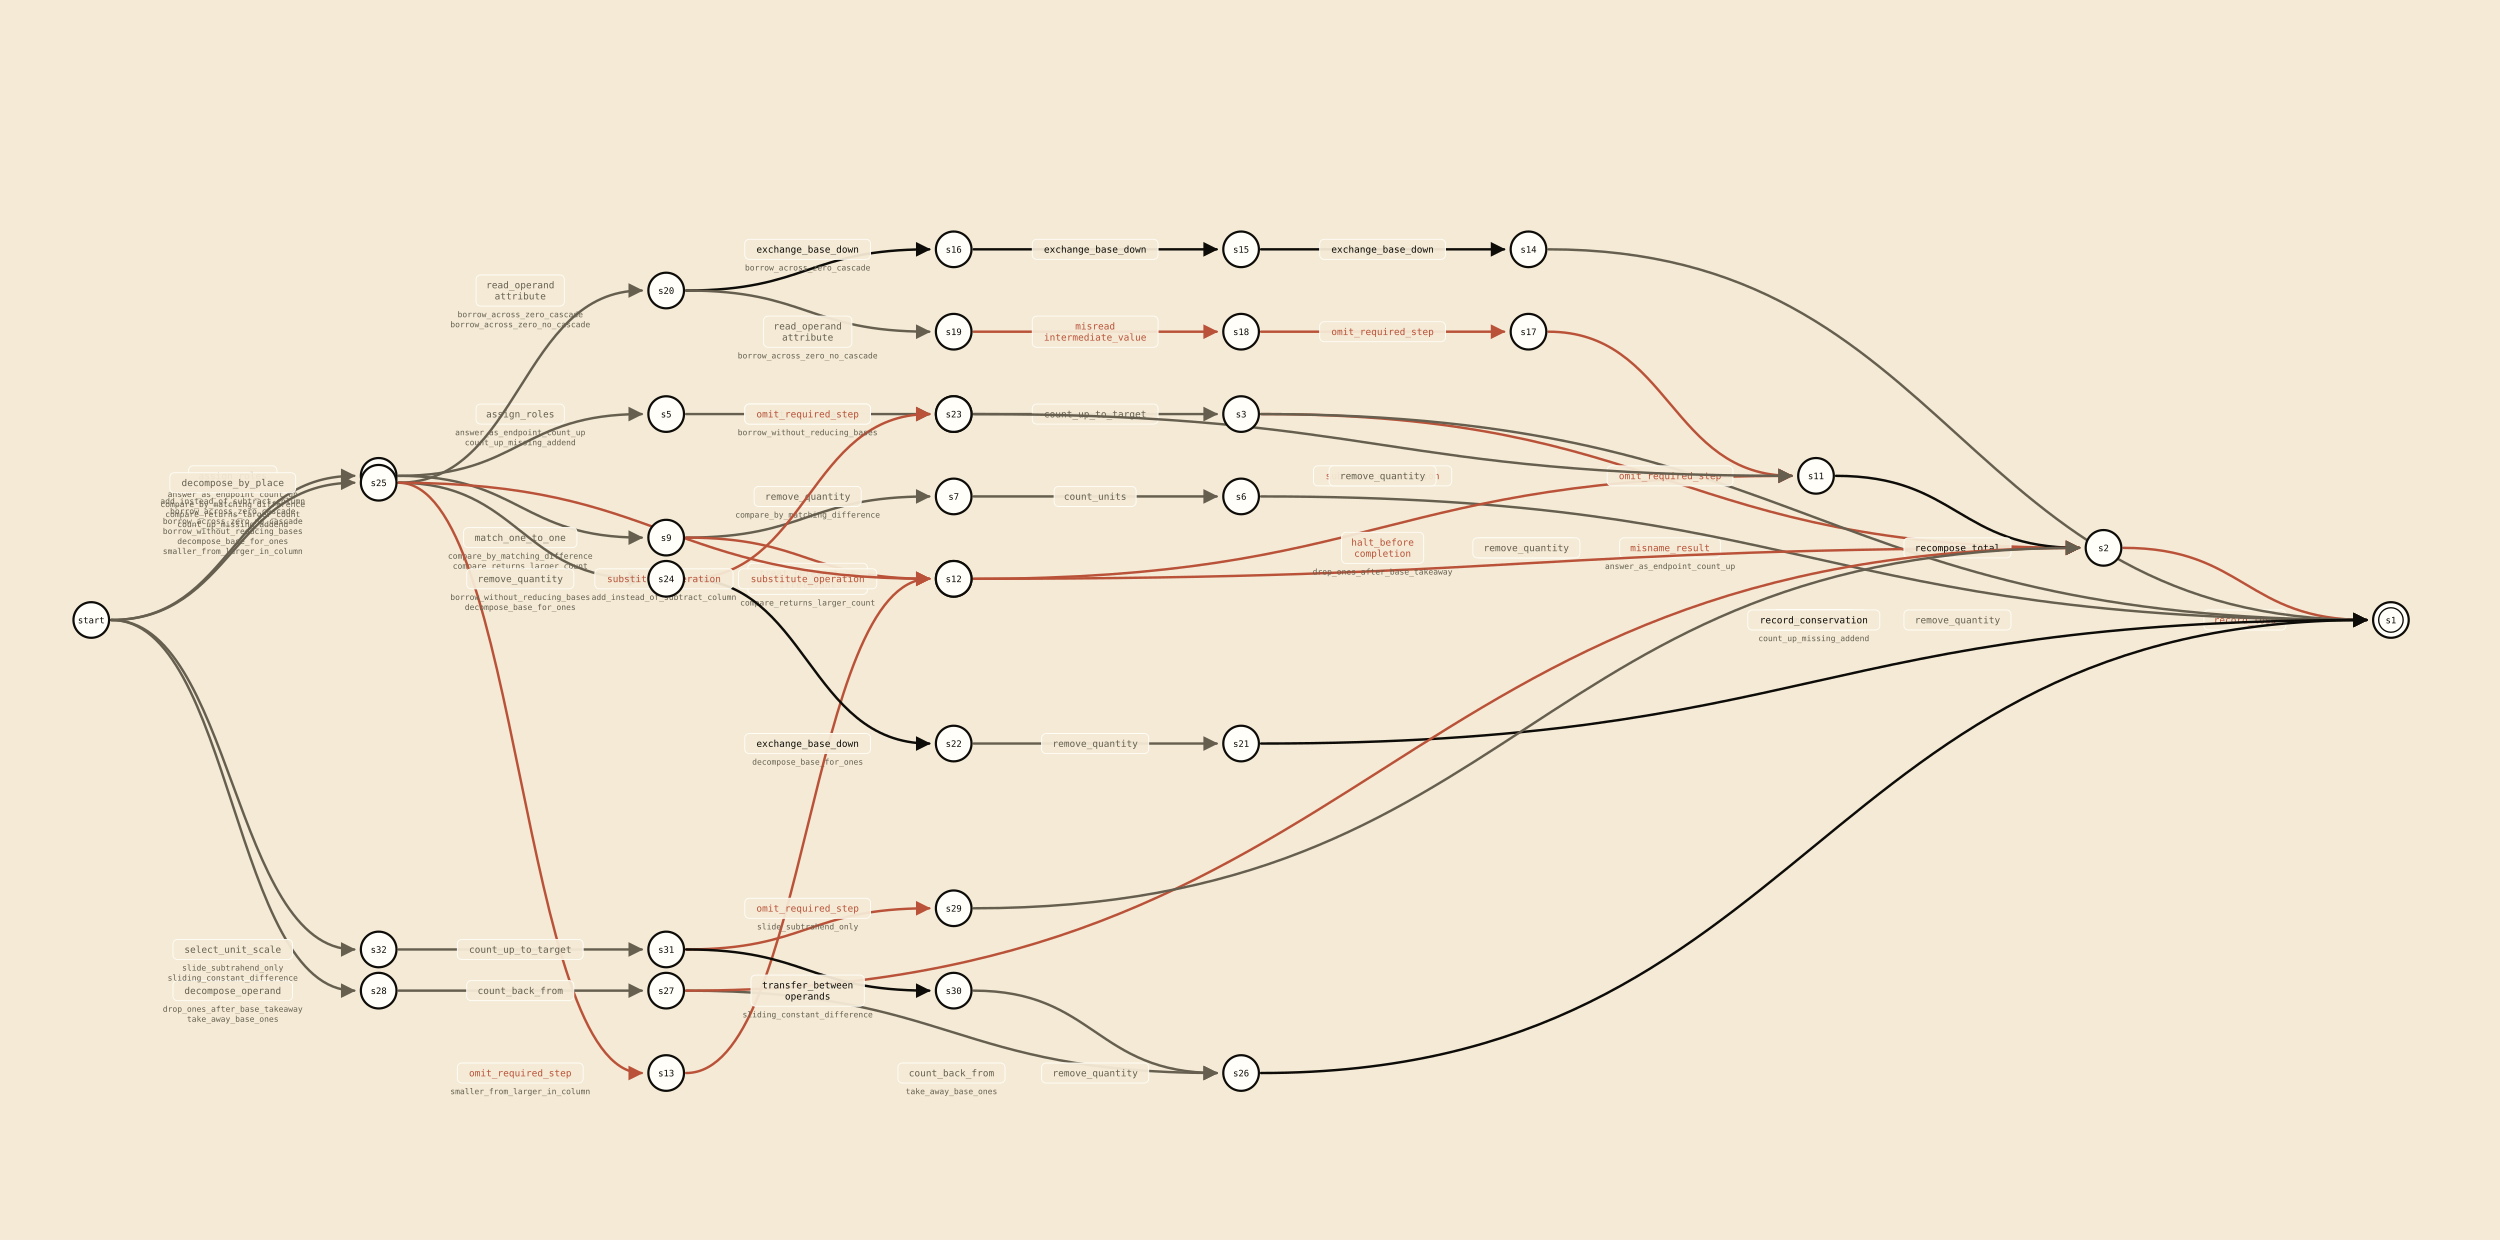
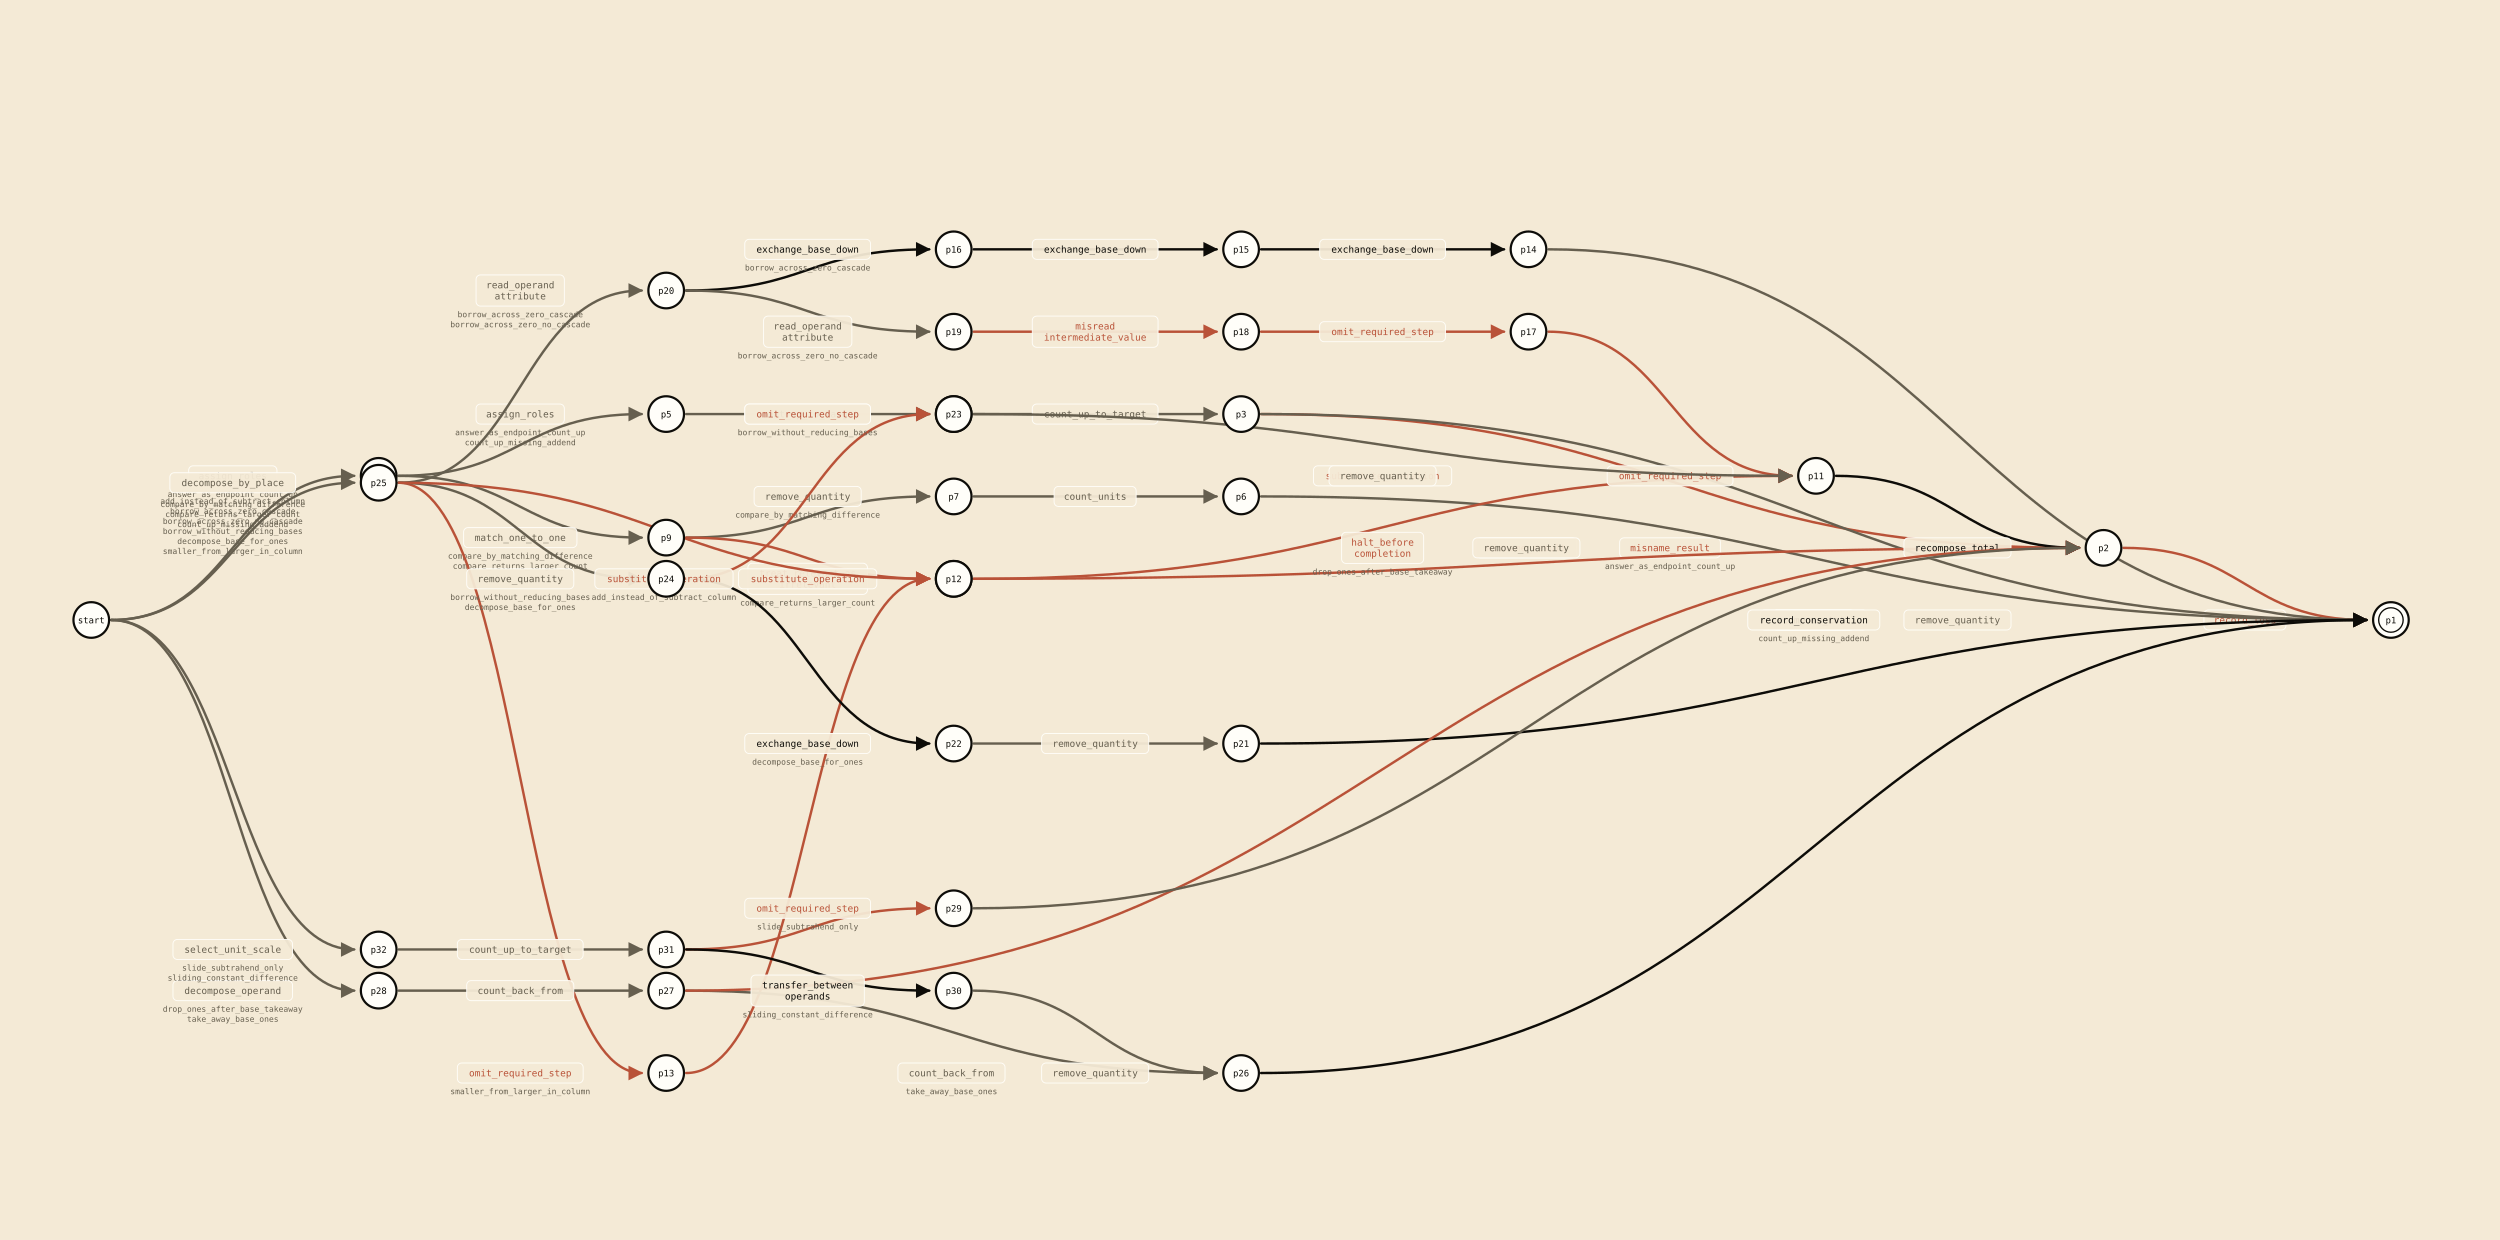
<svg xmlns="http://www.w3.org/2000/svg" width="2246" height="1114" viewBox="0 0 2246 1114" role="img" aria-labelledby="title desc">
  <rect width="100%" height="100%" fill="#f4ead6" />
  <defs>
    <marker id="composite-conserving" viewBox="0 0 10 10" refX="9" refY="5" markerWidth="6" markerHeight="6" orient="auto">
      <path d="M0 0 L10 5 L0 10 z" fill="#0d0c08" />
    </marker>
    <marker id="composite-deforming" viewBox="0 0 10 10" refX="9" refY="5" markerWidth="6" markerHeight="6" orient="auto">
      <path d="M0 0 L10 5 L0 10 z" fill="#b95238" />
    </marker>
    <marker id="composite-neutral" viewBox="0 0 10 10" refX="9" refY="5" markerWidth="6" markerHeight="6" orient="auto">
      <path d="M0 0 L10 5 L0 10 z" fill="#665f4f" />
    </marker>
  </defs>
  <path d="M 100.0 557.0 C 209.1 557.0, 209.1 427.5, 318.2 427.5" fill="none" stroke="#665f4f" stroke-width="2.2" stroke-linecap="round" marker-end="url(#composite-neutral)" />
  <rect x="169.5" y="418.5" width="79.3" height="18.0" rx="4" fill="#f4ead6" fill-opacity="0.94" stroke="#fffef9" stroke-width="0.8" />
  <text x="209.1" y="430.5" text-anchor="middle" font-family="ui-monospace, Menlo, Consolas, monospace" font-size="8.5" font-weight="normal" fill="#665f4f">assign_roles</text>
  <text x="209.1" y="446.5" text-anchor="middle" font-family="ui-monospace, Menlo, Consolas, monospace" font-size="7.2" font-weight="normal" fill="#665f4f">answer_as_endpoint_count_up</text>
  <text x="209.1" y="455.5" text-anchor="middle" font-family="ui-monospace, Menlo, Consolas, monospace" font-size="7.2" font-weight="normal" fill="#665f4f">compare_by_matching_difference</text>
  <text x="209.1" y="464.5" text-anchor="middle" font-family="ui-monospace, Menlo, Consolas, monospace" font-size="7.2" font-weight="normal" fill="#665f4f">compare_returns_larger_count</text>
  <text x="209.1" y="473.5" text-anchor="middle" font-family="ui-monospace, Menlo, Consolas, monospace" font-size="7.2" font-weight="normal" fill="#665f4f">count_up_missing_addend</text>
  <path d="M 100.0 557.0 C 209.1 557.0, 209.1 433.7, 318.2 433.7" fill="none" stroke="#665f4f" stroke-width="2.2" stroke-linecap="round" marker-end="url(#composite-neutral)" />
  <rect x="152.6" y="424.7" width="113.0" height="18.0" rx="4" fill="#f4ead6" fill-opacity="0.94" stroke="#fffef9" stroke-width="0.8" />
  <text x="209.1" y="436.7" text-anchor="middle" font-family="ui-monospace, Menlo, Consolas, monospace" font-size="8.5" font-weight="normal" fill="#665f4f">decompose_by_place</text>
  <text x="209.1" y="452.7" text-anchor="middle" font-family="ui-monospace, Menlo, Consolas, monospace" font-size="7.2" font-weight="normal" fill="#665f4f">add_instead_of_subtract_column</text>
  <text x="209.1" y="461.7" text-anchor="middle" font-family="ui-monospace, Menlo, Consolas, monospace" font-size="7.2" font-weight="normal" fill="#665f4f">borrow_across_zero_cascade</text>
  <text x="209.1" y="470.7" text-anchor="middle" font-family="ui-monospace, Menlo, Consolas, monospace" font-size="7.2" font-weight="normal" fill="#665f4f">borrow_across_zero_no_cascade</text>
  <text x="209.1" y="479.7" text-anchor="middle" font-family="ui-monospace, Menlo, Consolas, monospace" font-size="7.2" font-weight="normal" fill="#665f4f">borrow_without_reducing_bases</text>
  <text x="209.1" y="488.7" text-anchor="middle" font-family="ui-monospace, Menlo, Consolas, monospace" font-size="7.2" font-weight="normal" fill="#665f4f">decompose_base_for_ones</text>
  <text x="209.1" y="497.7" text-anchor="middle" font-family="ui-monospace, Menlo, Consolas, monospace" font-size="7.2" font-weight="normal" fill="#665f4f">smaller_from_larger_in_column</text>
  <path d="M 100.0 557.0 C 209.1 557.0, 209.1 890.0, 318.2 890.0" fill="none" stroke="#665f4f" stroke-width="2.2" stroke-linecap="round" marker-end="url(#composite-neutral)" />
  <rect x="155.4" y="881.0" width="107.4" height="18.0" rx="4" fill="#f4ead6" fill-opacity="0.94" stroke="#fffef9" stroke-width="0.8" />
  <text x="209.1" y="893.0" text-anchor="middle" font-family="ui-monospace, Menlo, Consolas, monospace" font-size="8.5" font-weight="normal" fill="#665f4f">decompose_operand</text>
  <text x="209.1" y="909.0" text-anchor="middle" font-family="ui-monospace, Menlo, Consolas, monospace" font-size="7.2" font-weight="normal" fill="#665f4f">drop_ones_after_base_takeaway</text>
  <text x="209.1" y="918.0" text-anchor="middle" font-family="ui-monospace, Menlo, Consolas, monospace" font-size="7.2" font-weight="normal" fill="#665f4f">take_away_base_ones</text>
  <path d="M 100.0 557.0 C 209.1 557.0, 209.1 853.0, 318.2 853.0" fill="none" stroke="#665f4f" stroke-width="2.2" stroke-linecap="round" marker-end="url(#composite-neutral)" />
  <rect x="155.4" y="844.0" width="107.4" height="18.0" rx="4" fill="#f4ead6" fill-opacity="0.94" stroke="#fffef9" stroke-width="0.8" />
  <text x="209.1" y="856.0" text-anchor="middle" font-family="ui-monospace, Menlo, Consolas, monospace" font-size="8.5" font-weight="normal" fill="#665f4f">select_unit_scale</text>
  <text x="209.1" y="872.0" text-anchor="middle" font-family="ui-monospace, Menlo, Consolas, monospace" font-size="7.2" font-weight="normal" fill="#665f4f">slide_subtrahend_only</text>
  <text x="209.1" y="881.0" text-anchor="middle" font-family="ui-monospace, Menlo, Consolas, monospace" font-size="7.2" font-weight="normal" fill="#665f4f">sliding_constant_difference</text>
  <path d="M 1907.8 492.2 C 2016.9 492.2, 2016.9 557.0, 2126.0 557.0" fill="none" stroke="#b95238" stroke-width="2.2" stroke-linecap="round" marker-end="url(#composite-deforming)" />
  <rect x="1980.0" y="548.0" width="73.7" height="18.0" rx="4" fill="#f4ead6" fill-opacity="0.94" stroke="#fffef9" stroke-width="0.8" />
  <text x="2016.9" y="560.0" text-anchor="middle" font-family="ui-monospace, Menlo, Consolas, monospace" font-size="8.5" font-weight="normal" fill="#b95238">record_loss</text>
  <path d="M 1133.0 372.0 C 1500.4 372.0, 1500.4 492.2, 1867.8 492.2" fill="none" stroke="#b95238" stroke-width="2.2" stroke-linecap="round" marker-end="url(#composite-deforming)" />
  <rect x="1455.1" y="483.2" width="90.5" height="18.0" rx="4" fill="#f4ead6" fill-opacity="0.94" stroke="#fffef9" stroke-width="0.8" />
  <text x="1500.4" y="495.2" text-anchor="middle" font-family="ui-monospace, Menlo, Consolas, monospace" font-size="8.5" font-weight="normal" fill="#b95238">misname_result</text>
  <text x="1500.4" y="511.2" text-anchor="middle" font-family="ui-monospace, Menlo, Consolas, monospace" font-size="7.2" font-weight="normal" fill="#665f4f">answer_as_endpoint_count_up</text>
  <path d="M 1133.0 372.0 C 1629.5 372.0, 1629.5 557.0, 2126.0 557.0" fill="none" stroke="#665f4f" stroke-width="2.2" stroke-linecap="round" marker-end="url(#composite-neutral)" />
  <rect x="1592.6" y="548.0" width="73.7" height="18.0" rx="4" fill="#f4ead6" fill-opacity="0.94" stroke="#fffef9" stroke-width="0.8" />
  <text x="1629.5" y="560.0" text-anchor="middle" font-family="ui-monospace, Menlo, Consolas, monospace" font-size="8.5" font-weight="normal" fill="#665f4f">name_result</text>
  <text x="1629.5" y="576.0" text-anchor="middle" font-family="ui-monospace, Menlo, Consolas, monospace" font-size="7.2" font-weight="normal" fill="#665f4f">count_up_missing_addend</text>
  <path d="M 874.8 372.0 C 983.9 372.0, 983.9 372.0, 1093.0 372.0" fill="none" stroke="#665f4f" stroke-width="2.2" stroke-linecap="round" marker-end="url(#composite-neutral)" />
  <rect x="927.4" y="363.0" width="113.0" height="18.0" rx="4" fill="#f4ead6" fill-opacity="0.94" stroke="#fffef9" stroke-width="0.8" />
  <text x="983.9" y="375.0" text-anchor="middle" font-family="ui-monospace, Menlo, Consolas, monospace" font-size="8.5" font-weight="normal" fill="#665f4f">count_up_to_target</text>
  <path d="M 616.5 372.0 C 725.6 372.0, 725.6 372.0, 834.8 372.0" fill="none" stroke="#665f4f" stroke-width="2.2" stroke-linecap="round" marker-end="url(#composite-neutral)" />
  <rect x="669.1" y="363.0" width="113.0" height="18.0" rx="4" fill="#f4ead6" fill-opacity="0.94" stroke="#fffef9" stroke-width="0.8" />
  <text x="725.6" y="375.0" text-anchor="middle" font-family="ui-monospace, Menlo, Consolas, monospace" font-size="8.5" font-weight="normal" fill="#665f4f">count_up_to_target</text>
  <path d="M 1133.0 446.0 C 1629.5 446.0, 1629.5 557.0, 2126.0 557.0" fill="none" stroke="#665f4f" stroke-width="2.2" stroke-linecap="round" marker-end="url(#composite-neutral)" />
  <rect x="1592.6" y="548.0" width="73.7" height="18.0" rx="4" fill="#f4ead6" fill-opacity="0.94" stroke="#fffef9" stroke-width="0.8" />
  <text x="1629.5" y="560.0" text-anchor="middle" font-family="ui-monospace, Menlo, Consolas, monospace" font-size="8.5" font-weight="normal" fill="#665f4f">name_result</text>
  <path d="M 874.8 446.0 C 983.9 446.0, 983.9 446.0, 1093.0 446.0" fill="none" stroke="#665f4f" stroke-width="2.2" stroke-linecap="round" marker-end="url(#composite-neutral)" />
  <rect x="947.0" y="437.0" width="73.7" height="18.0" rx="4" fill="#f4ead6" fill-opacity="0.94" stroke="#fffef9" stroke-width="0.8" />
  <text x="983.9" y="449.0" text-anchor="middle" font-family="ui-monospace, Menlo, Consolas, monospace" font-size="8.5" font-weight="normal" fill="#665f4f">count_units</text>
  <path d="M 874.8 520.0 C 1371.2 520.0, 1371.2 492.2, 1867.8 492.2" fill="none" stroke="#b95238" stroke-width="2.2" stroke-linecap="round" marker-end="url(#composite-deforming)" />
  <rect x="1326.0" y="483.2" width="90.5" height="18.0" rx="4" fill="#f4ead6" fill-opacity="0.94" stroke="#fffef9" stroke-width="0.8" />
  <text x="1371.2" y="495.2" text-anchor="middle" font-family="ui-monospace, Menlo, Consolas, monospace" font-size="8.5" font-weight="normal" fill="#b95238">misname_result</text>
  <path d="M 616.5 483.0 C 725.6 483.0, 725.6 446.0, 834.8 446.0" fill="none" stroke="#665f4f" stroke-width="2.2" stroke-linecap="round" marker-end="url(#composite-neutral)" />
  <rect x="677.5" y="437.0" width="96.2" height="18.0" rx="4" fill="#f4ead6" fill-opacity="0.94" stroke="#fffef9" stroke-width="0.8" />
  <text x="725.6" y="449.0" text-anchor="middle" font-family="ui-monospace, Menlo, Consolas, monospace" font-size="8.5" font-weight="normal" fill="#665f4f">remove_quantity</text>
  <text x="725.6" y="465.0" text-anchor="middle" font-family="ui-monospace, Menlo, Consolas, monospace" font-size="7.2" font-weight="normal" fill="#665f4f">compare_by_matching_difference</text>
  <path d="M 616.5 483.0 C 725.6 483.0, 725.6 520.0, 834.8 520.0" fill="none" stroke="#b95238" stroke-width="2.2" stroke-linecap="round" marker-end="url(#composite-deforming)" />
  <rect x="671.9" y="506.0" width="107.4" height="28.0" rx="4" fill="#f4ead6" fill-opacity="0.94" stroke="#fffef9" stroke-width="0.8" />
  <text x="725.6" y="518.0" text-anchor="middle" font-family="ui-monospace, Menlo, Consolas, monospace" font-size="8.5" font-weight="normal" fill="#b95238">treat_relevant_as</text>
  <text x="725.6" y="528.0" text-anchor="middle" font-family="ui-monospace, Menlo, Consolas, monospace" font-size="8.5" font-weight="normal" fill="#b95238">irrelevant</text>
  <text x="725.6" y="544.0" text-anchor="middle" font-family="ui-monospace, Menlo, Consolas, monospace" font-size="7.2" font-weight="normal" fill="#665f4f">compare_returns_larger_count</text>
  <path d="M 358.2 427.5 C 467.4 427.5, 467.4 372.0, 576.5 372.0" fill="none" stroke="#665f4f" stroke-width="2.2" stroke-linecap="round" marker-end="url(#composite-neutral)" />
  <rect x="427.7" y="363.0" width="79.3" height="18.0" rx="4" fill="#f4ead6" fill-opacity="0.94" stroke="#fffef9" stroke-width="0.8" />
  <text x="467.4" y="375.0" text-anchor="middle" font-family="ui-monospace, Menlo, Consolas, monospace" font-size="8.5" font-weight="normal" fill="#665f4f">assign_roles</text>
  <text x="467.4" y="391.0" text-anchor="middle" font-family="ui-monospace, Menlo, Consolas, monospace" font-size="7.2" font-weight="normal" fill="#665f4f">answer_as_endpoint_count_up</text>
  <text x="467.4" y="400.0" text-anchor="middle" font-family="ui-monospace, Menlo, Consolas, monospace" font-size="7.2" font-weight="normal" fill="#665f4f">count_up_missing_addend</text>
  <path d="M 358.2 427.5 C 467.4 427.5, 467.4 483.0, 576.5 483.0" fill="none" stroke="#665f4f" stroke-width="2.2" stroke-linecap="round" marker-end="url(#composite-neutral)" />
  <rect x="416.5" y="474.0" width="101.8" height="18.0" rx="4" fill="#f4ead6" fill-opacity="0.94" stroke="#fffef9" stroke-width="0.8" />
  <text x="467.4" y="486.0" text-anchor="middle" font-family="ui-monospace, Menlo, Consolas, monospace" font-size="8.5" font-weight="normal" fill="#665f4f">match_one_to_one</text>
  <text x="467.4" y="502.0" text-anchor="middle" font-family="ui-monospace, Menlo, Consolas, monospace" font-size="7.2" font-weight="normal" fill="#665f4f">compare_by_matching_difference</text>
  <text x="467.4" y="511.0" text-anchor="middle" font-family="ui-monospace, Menlo, Consolas, monospace" font-size="7.2" font-weight="normal" fill="#665f4f">compare_returns_larger_count</text>
  <path d="M 1649.5 427.5 C 1758.6 427.5, 1758.6 492.2, 1867.8 492.2" fill="none" stroke="#0d0c08" stroke-width="2.2" stroke-linecap="round" marker-end="url(#composite-conserving)" />
  <rect x="1710.5" y="483.2" width="96.2" height="18.0" rx="4" fill="#f4ead6" fill-opacity="0.94" stroke="#fffef9" stroke-width="0.8" />
  <text x="1758.6" y="495.2" text-anchor="middle" font-family="ui-monospace, Menlo, Consolas, monospace" font-size="8.5" font-weight="normal" fill="#0d0c08">recompose_total</text>
  <path d="M 874.8 520.0 C 1242.1 520.0, 1242.1 427.5, 1609.5 427.5" fill="none" stroke="#b95238" stroke-width="2.2" stroke-linecap="round" marker-end="url(#composite-deforming)" />
  <rect x="1180.0" y="418.5" width="124.2" height="18.0" rx="4" fill="#f4ead6" fill-opacity="0.94" stroke="#fffef9" stroke-width="0.8" />
  <text x="1242.1" y="430.5" text-anchor="middle" font-family="ui-monospace, Menlo, Consolas, monospace" font-size="8.5" font-weight="normal" fill="#b95238">substitute_operation</text>
  <path d="M 616.5 964.0 C 725.6 964.0, 725.6 520.0, 834.8 520.0" fill="none" stroke="#b95238" stroke-width="2.2" stroke-linecap="round" marker-end="url(#composite-deforming)" />
  <rect x="663.5" y="511.0" width="124.2" height="18.0" rx="4" fill="#f4ead6" fill-opacity="0.94" stroke="#fffef9" stroke-width="0.8" />
  <text x="725.6" y="523.0" text-anchor="middle" font-family="ui-monospace, Menlo, Consolas, monospace" font-size="8.5" font-weight="normal" fill="#b95238">substitute_operation</text>
  <path d="M 1391.2 224.0 C 1758.6 224.0, 1758.6 557.0, 2126.0 557.0" fill="none" stroke="#665f4f" stroke-width="2.2" stroke-linecap="round" marker-end="url(#composite-neutral)" />
  <rect x="1710.5" y="548.0" width="96.2" height="18.0" rx="4" fill="#f4ead6" fill-opacity="0.94" stroke="#fffef9" stroke-width="0.8" />
  <text x="1758.6" y="560.0" text-anchor="middle" font-family="ui-monospace, Menlo, Consolas, monospace" font-size="8.5" font-weight="normal" fill="#665f4f">remove_quantity</text>
  <path d="M 1133.0 224.0 C 1242.1 224.0, 1242.1 224.0, 1351.2 224.0" fill="none" stroke="#0d0c08" stroke-width="2.2" stroke-linecap="round" marker-end="url(#composite-conserving)" />
  <rect x="1185.6" y="215.0" width="113.0" height="18.0" rx="4" fill="#f4ead6" fill-opacity="0.94" stroke="#fffef9" stroke-width="0.8" />
  <text x="1242.1" y="227.0" text-anchor="middle" font-family="ui-monospace, Menlo, Consolas, monospace" font-size="8.5" font-weight="normal" fill="#0d0c08">exchange_base_down</text>
  <path d="M 874.8 224.0 C 983.9 224.0, 983.9 224.0, 1093.0 224.0" fill="none" stroke="#0d0c08" stroke-width="2.2" stroke-linecap="round" marker-end="url(#composite-conserving)" />
  <rect x="927.4" y="215.0" width="113.0" height="18.0" rx="4" fill="#f4ead6" fill-opacity="0.94" stroke="#fffef9" stroke-width="0.8" />
  <text x="983.9" y="227.0" text-anchor="middle" font-family="ui-monospace, Menlo, Consolas, monospace" font-size="8.5" font-weight="normal" fill="#0d0c08">exchange_base_down</text>
  <path d="M 1391.2 298.0 C 1500.4 298.0, 1500.4 427.5, 1609.5 427.5" fill="none" stroke="#b95238" stroke-width="2.2" stroke-linecap="round" marker-end="url(#composite-deforming)" />
  <rect x="1443.9" y="418.5" width="113.0" height="18.0" rx="4" fill="#f4ead6" fill-opacity="0.94" stroke="#fffef9" stroke-width="0.8" />
  <text x="1500.4" y="430.5" text-anchor="middle" font-family="ui-monospace, Menlo, Consolas, monospace" font-size="8.5" font-weight="normal" fill="#b95238">omit_required_step</text>
  <path d="M 1133.0 298.0 C 1242.1 298.0, 1242.1 298.0, 1351.2 298.0" fill="none" stroke="#b95238" stroke-width="2.2" stroke-linecap="round" marker-end="url(#composite-deforming)" />
  <rect x="1185.6" y="289.0" width="113.0" height="18.0" rx="4" fill="#f4ead6" fill-opacity="0.94" stroke="#fffef9" stroke-width="0.8" />
  <text x="1242.1" y="301.0" text-anchor="middle" font-family="ui-monospace, Menlo, Consolas, monospace" font-size="8.5" font-weight="normal" fill="#b95238">omit_required_step</text>
  <path d="M 874.8 298.0 C 983.9 298.0, 983.9 298.0, 1093.0 298.0" fill="none" stroke="#b95238" stroke-width="2.2" stroke-linecap="round" marker-end="url(#composite-deforming)" />
  <rect x="927.4" y="284.0" width="113.0" height="28.0" rx="4" fill="#f4ead6" fill-opacity="0.94" stroke="#fffef9" stroke-width="0.8" />
  <text x="983.9" y="296.0" text-anchor="middle" font-family="ui-monospace, Menlo, Consolas, monospace" font-size="8.5" font-weight="normal" fill="#b95238">misread</text>
  <text x="983.9" y="306.0" text-anchor="middle" font-family="ui-monospace, Menlo, Consolas, monospace" font-size="8.5" font-weight="normal" fill="#b95238">intermediate_value</text>
  <path d="M 616.5 261.0 C 725.6 261.0, 725.6 224.0, 834.8 224.0" fill="none" stroke="#0d0c08" stroke-width="2.2" stroke-linecap="round" marker-end="url(#composite-conserving)" />
  <rect x="669.1" y="215.0" width="113.0" height="18.0" rx="4" fill="#f4ead6" fill-opacity="0.94" stroke="#fffef9" stroke-width="0.8" />
  <text x="725.6" y="227.0" text-anchor="middle" font-family="ui-monospace, Menlo, Consolas, monospace" font-size="8.5" font-weight="normal" fill="#0d0c08">exchange_base_down</text>
  <text x="725.6" y="243.0" text-anchor="middle" font-family="ui-monospace, Menlo, Consolas, monospace" font-size="7.2" font-weight="normal" fill="#665f4f">borrow_across_zero_cascade</text>
  <path d="M 616.5 261.0 C 725.6 261.0, 725.6 298.0, 834.8 298.0" fill="none" stroke="#665f4f" stroke-width="2.2" stroke-linecap="round" marker-end="url(#composite-neutral)" />
  <rect x="686.0" y="284.0" width="79.3" height="28.0" rx="4" fill="#f4ead6" fill-opacity="0.94" stroke="#fffef9" stroke-width="0.8" />
  <text x="725.6" y="296.0" text-anchor="middle" font-family="ui-monospace, Menlo, Consolas, monospace" font-size="8.5" font-weight="normal" fill="#665f4f">read_operand</text>
  <text x="725.6" y="306.0" text-anchor="middle" font-family="ui-monospace, Menlo, Consolas, monospace" font-size="8.5" font-weight="normal" fill="#665f4f">attribute</text>
  <text x="725.6" y="322.0" text-anchor="middle" font-family="ui-monospace, Menlo, Consolas, monospace" font-size="7.2" font-weight="normal" fill="#665f4f">borrow_across_zero_no_cascade</text>
  <path d="M 1133.0 668.0 C 1629.5 668.0, 1629.5 557.0, 2126.0 557.0" fill="none" stroke="#0d0c08" stroke-width="2.2" stroke-linecap="round" marker-end="url(#composite-conserving)" />
  <rect x="1581.4" y="548.0" width="96.2" height="18.0" rx="4" fill="#f4ead6" fill-opacity="0.94" stroke="#fffef9" stroke-width="0.8" />
  <text x="1629.5" y="560.0" text-anchor="middle" font-family="ui-monospace, Menlo, Consolas, monospace" font-size="8.5" font-weight="normal" fill="#0d0c08">recompose_total</text>
  <path d="M 874.8 668.0 C 983.9 668.0, 983.9 668.0, 1093.0 668.0" fill="none" stroke="#665f4f" stroke-width="2.2" stroke-linecap="round" marker-end="url(#composite-neutral)" />
  <rect x="935.8" y="659.0" width="96.2" height="18.0" rx="4" fill="#f4ead6" fill-opacity="0.94" stroke="#fffef9" stroke-width="0.8" />
  <text x="983.9" y="671.0" text-anchor="middle" font-family="ui-monospace, Menlo, Consolas, monospace" font-size="8.5" font-weight="normal" fill="#665f4f">remove_quantity</text>
  <path d="M 874.8 372.0 C 1242.1 372.0, 1242.1 427.5, 1609.5 427.5" fill="none" stroke="#665f4f" stroke-width="2.2" stroke-linecap="round" marker-end="url(#composite-neutral)" />
  <rect x="1194.0" y="418.5" width="96.2" height="18.0" rx="4" fill="#f4ead6" fill-opacity="0.94" stroke="#fffef9" stroke-width="0.8" />
  <text x="1242.1" y="430.5" text-anchor="middle" font-family="ui-monospace, Menlo, Consolas, monospace" font-size="8.5" font-weight="normal" fill="#665f4f">remove_quantity</text>
  <path d="M 616.5 520.0 C 725.6 520.0, 725.6 668.0, 834.8 668.0" fill="none" stroke="#0d0c08" stroke-width="2.2" stroke-linecap="round" marker-end="url(#composite-conserving)" />
  <rect x="669.1" y="659.0" width="113.0" height="18.0" rx="4" fill="#f4ead6" fill-opacity="0.94" stroke="#fffef9" stroke-width="0.8" />
  <text x="725.6" y="671.0" text-anchor="middle" font-family="ui-monospace, Menlo, Consolas, monospace" font-size="8.5" font-weight="normal" fill="#0d0c08">exchange_base_down</text>
  <text x="725.6" y="687.0" text-anchor="middle" font-family="ui-monospace, Menlo, Consolas, monospace" font-size="7.2" font-weight="normal" fill="#665f4f">decompose_base_for_ones</text>
  <path d="M 616.5 520.0 C 725.6 520.0, 725.6 372.0, 834.8 372.0" fill="none" stroke="#b95238" stroke-width="2.2" stroke-linecap="round" marker-end="url(#composite-deforming)" />
  <rect x="669.1" y="363.0" width="113.0" height="18.0" rx="4" fill="#f4ead6" fill-opacity="0.94" stroke="#fffef9" stroke-width="0.8" />
  <text x="725.6" y="375.0" text-anchor="middle" font-family="ui-monospace, Menlo, Consolas, monospace" font-size="8.5" font-weight="normal" fill="#b95238">omit_required_step</text>
  <text x="725.6" y="391.0" text-anchor="middle" font-family="ui-monospace, Menlo, Consolas, monospace" font-size="7.2" font-weight="normal" fill="#665f4f">borrow_without_reducing_bases</text>
  <path d="M 358.2 433.7 C 467.4 433.7, 467.4 964.0, 576.5 964.0" fill="none" stroke="#b95238" stroke-width="2.2" stroke-linecap="round" marker-end="url(#composite-deforming)" />
  <rect x="410.9" y="955.0" width="113.0" height="18.0" rx="4" fill="#f4ead6" fill-opacity="0.94" stroke="#fffef9" stroke-width="0.8" />
  <text x="467.4" y="967.0" text-anchor="middle" font-family="ui-monospace, Menlo, Consolas, monospace" font-size="8.5" font-weight="normal" fill="#b95238">omit_required_step</text>
  <text x="467.4" y="983.0" text-anchor="middle" font-family="ui-monospace, Menlo, Consolas, monospace" font-size="7.2" font-weight="normal" fill="#665f4f">smaller_from_larger_in_column</text>
  <path d="M 358.2 433.7 C 467.4 433.7, 467.4 261.0, 576.5 261.0" fill="none" stroke="#665f4f" stroke-width="2.2" stroke-linecap="round" marker-end="url(#composite-neutral)" />
  <rect x="427.7" y="247.0" width="79.3" height="28.0" rx="4" fill="#f4ead6" fill-opacity="0.94" stroke="#fffef9" stroke-width="0.8" />
  <text x="467.4" y="259.0" text-anchor="middle" font-family="ui-monospace, Menlo, Consolas, monospace" font-size="8.5" font-weight="normal" fill="#665f4f">read_operand</text>
  <text x="467.4" y="269.0" text-anchor="middle" font-family="ui-monospace, Menlo, Consolas, monospace" font-size="8.5" font-weight="normal" fill="#665f4f">attribute</text>
  <text x="467.4" y="285.0" text-anchor="middle" font-family="ui-monospace, Menlo, Consolas, monospace" font-size="7.2" font-weight="normal" fill="#665f4f">borrow_across_zero_cascade</text>
  <text x="467.4" y="294.0" text-anchor="middle" font-family="ui-monospace, Menlo, Consolas, monospace" font-size="7.2" font-weight="normal" fill="#665f4f">borrow_across_zero_no_cascade</text>
  <path d="M 358.2 433.7 C 467.4 433.7, 467.4 520.0, 576.5 520.0" fill="none" stroke="#665f4f" stroke-width="2.2" stroke-linecap="round" marker-end="url(#composite-neutral)" />
  <rect x="419.3" y="511.0" width="96.2" height="18.0" rx="4" fill="#f4ead6" fill-opacity="0.94" stroke="#fffef9" stroke-width="0.8" />
  <text x="467.4" y="523.0" text-anchor="middle" font-family="ui-monospace, Menlo, Consolas, monospace" font-size="8.5" font-weight="normal" fill="#665f4f">remove_quantity</text>
  <text x="467.4" y="539.0" text-anchor="middle" font-family="ui-monospace, Menlo, Consolas, monospace" font-size="7.2" font-weight="normal" fill="#665f4f">borrow_without_reducing_bases</text>
  <text x="467.4" y="548.0" text-anchor="middle" font-family="ui-monospace, Menlo, Consolas, monospace" font-size="7.2" font-weight="normal" fill="#665f4f">decompose_base_for_ones</text>
  <path d="M 358.2 433.7 C 596.5 433.7, 596.5 520.0, 834.8 520.0" fill="none" stroke="#b95238" stroke-width="2.2" stroke-linecap="round" marker-end="url(#composite-deforming)" />
  <rect x="534.4" y="511.0" width="124.2" height="18.0" rx="4" fill="#f4ead6" fill-opacity="0.94" stroke="#fffef9" stroke-width="0.8" />
  <text x="596.5" y="523.0" text-anchor="middle" font-family="ui-monospace, Menlo, Consolas, monospace" font-size="8.5" font-weight="normal" fill="#b95238">substitute_operation</text>
  <text x="596.5" y="539.0" text-anchor="middle" font-family="ui-monospace, Menlo, Consolas, monospace" font-size="7.2" font-weight="normal" fill="#665f4f">add_instead_of_subtract_column</text>
  <path d="M 1133.0 964.0 C 1629.5 964.0, 1629.5 557.0, 2126.0 557.0" fill="none" stroke="#0d0c08" stroke-width="2.2" stroke-linecap="round" marker-end="url(#composite-conserving)" />
  <rect x="1570.2" y="548.0" width="118.6" height="18.0" rx="4" fill="#f4ead6" fill-opacity="0.94" stroke="#fffef9" stroke-width="0.8" />
  <text x="1629.5" y="560.0" text-anchor="middle" font-family="ui-monospace, Menlo, Consolas, monospace" font-size="8.5" font-weight="normal" fill="#0d0c08">record_conservation</text>
  <path d="M 616.5 890.0 C 854.8 890.0, 854.8 964.0, 1093.0 964.0" fill="none" stroke="#665f4f" stroke-width="2.2" stroke-linecap="round" marker-end="url(#composite-neutral)" />
  <rect x="806.7" y="955.0" width="96.2" height="18.0" rx="4" fill="#f4ead6" fill-opacity="0.94" stroke="#fffef9" stroke-width="0.8" />
  <text x="854.8" y="967.0" text-anchor="middle" font-family="ui-monospace, Menlo, Consolas, monospace" font-size="8.5" font-weight="normal" fill="#665f4f">count_back_from</text>
  <text x="854.8" y="983.0" text-anchor="middle" font-family="ui-monospace, Menlo, Consolas, monospace" font-size="7.2" font-weight="normal" fill="#665f4f">take_away_base_ones</text>
  <path d="M 616.5 890.0 C 1242.1 890.0, 1242.1 492.2, 1867.8 492.2" fill="none" stroke="#b95238" stroke-width="2.2" stroke-linecap="round" marker-end="url(#composite-deforming)" />
  <rect x="1205.3" y="478.2" width="73.7" height="28.0" rx="4" fill="#f4ead6" fill-opacity="0.94" stroke="#fffef9" stroke-width="0.8" />
  <text x="1242.1" y="490.2" text-anchor="middle" font-family="ui-monospace, Menlo, Consolas, monospace" font-size="8.5" font-weight="normal" fill="#b95238">halt_before</text>
  <text x="1242.1" y="500.2" text-anchor="middle" font-family="ui-monospace, Menlo, Consolas, monospace" font-size="8.5" font-weight="normal" fill="#b95238">completion</text>
  <text x="1242.1" y="516.2" text-anchor="middle" font-family="ui-monospace, Menlo, Consolas, monospace" font-size="7.2" font-weight="normal" fill="#665f4f">drop_ones_after_base_takeaway</text>
  <path d="M 358.2 890.0 C 467.4 890.0, 467.4 890.0, 576.5 890.0" fill="none" stroke="#665f4f" stroke-width="2.2" stroke-linecap="round" marker-end="url(#composite-neutral)" />
  <rect x="419.3" y="881.0" width="96.2" height="18.0" rx="4" fill="#f4ead6" fill-opacity="0.94" stroke="#fffef9" stroke-width="0.8" />
  <text x="467.4" y="893.0" text-anchor="middle" font-family="ui-monospace, Menlo, Consolas, monospace" font-size="8.5" font-weight="normal" fill="#665f4f">count_back_from</text>
  <path d="M 874.8 816.0 C 1371.2 816.0, 1371.2 492.2, 1867.8 492.2" fill="none" stroke="#665f4f" stroke-width="2.2" stroke-linecap="round" marker-end="url(#composite-neutral)" />
  <rect x="1323.2" y="483.2" width="96.2" height="18.0" rx="4" fill="#f4ead6" fill-opacity="0.94" stroke="#fffef9" stroke-width="0.8" />
  <text x="1371.2" y="495.2" text-anchor="middle" font-family="ui-monospace, Menlo, Consolas, monospace" font-size="8.5" font-weight="normal" fill="#665f4f">remove_quantity</text>
  <path d="M 874.8 890.0 C 983.9 890.0, 983.9 964.0, 1093.0 964.0" fill="none" stroke="#665f4f" stroke-width="2.2" stroke-linecap="round" marker-end="url(#composite-neutral)" />
  <rect x="935.8" y="955.0" width="96.2" height="18.0" rx="4" fill="#f4ead6" fill-opacity="0.94" stroke="#fffef9" stroke-width="0.8" />
  <text x="983.9" y="967.0" text-anchor="middle" font-family="ui-monospace, Menlo, Consolas, monospace" font-size="8.5" font-weight="normal" fill="#665f4f">remove_quantity</text>
  <path d="M 616.5 853.0 C 725.6 853.0, 725.6 816.0, 834.8 816.0" fill="none" stroke="#b95238" stroke-width="2.2" stroke-linecap="round" marker-end="url(#composite-deforming)" />
  <rect x="669.1" y="807.0" width="113.0" height="18.0" rx="4" fill="#f4ead6" fill-opacity="0.94" stroke="#fffef9" stroke-width="0.8" />
  <text x="725.6" y="819.0" text-anchor="middle" font-family="ui-monospace, Menlo, Consolas, monospace" font-size="8.5" font-weight="normal" fill="#b95238">omit_required_step</text>
  <text x="725.6" y="835.0" text-anchor="middle" font-family="ui-monospace, Menlo, Consolas, monospace" font-size="7.2" font-weight="normal" fill="#665f4f">slide_subtrahend_only</text>
  <path d="M 616.5 853.0 C 725.6 853.0, 725.6 890.0, 834.8 890.0" fill="none" stroke="#0d0c08" stroke-width="2.2" stroke-linecap="round" marker-end="url(#composite-conserving)" />
  <rect x="674.7" y="876.0" width="101.8" height="28.0" rx="4" fill="#f4ead6" fill-opacity="0.94" stroke="#fffef9" stroke-width="0.8" />
  <text x="725.6" y="888.0" text-anchor="middle" font-family="ui-monospace, Menlo, Consolas, monospace" font-size="8.5" font-weight="normal" fill="#0d0c08">transfer_between</text>
  <text x="725.6" y="898.0" text-anchor="middle" font-family="ui-monospace, Menlo, Consolas, monospace" font-size="8.5" font-weight="normal" fill="#0d0c08">operands</text>
  <text x="725.6" y="914.0" text-anchor="middle" font-family="ui-monospace, Menlo, Consolas, monospace" font-size="7.2" font-weight="normal" fill="#665f4f">sliding_constant_difference</text>
  <path d="M 358.2 853.0 C 467.4 853.0, 467.4 853.0, 576.5 853.0" fill="none" stroke="#665f4f" stroke-width="2.2" stroke-linecap="round" marker-end="url(#composite-neutral)" />
  <rect x="410.9" y="844.0" width="113.0" height="18.0" rx="4" fill="#f4ead6" fill-opacity="0.94" stroke="#fffef9" stroke-width="0.8" />
  <text x="467.4" y="856.0" text-anchor="middle" font-family="ui-monospace, Menlo, Consolas, monospace" font-size="8.5" font-weight="normal" fill="#665f4f">count_up_to_target</text>
  <circle cx="82.0" cy="557.0" r="16" fill="#fffef9" stroke="#0d0c08" stroke-width="2" />
  <text x="82.0" y="560.0" text-anchor="middle" font-family="ui-monospace, Menlo, Consolas, monospace" font-size="8.0" font-weight="normal" fill="#0d0c08">start</text>
  <circle cx="2148.0" cy="557.0" r="16" fill="#fffef9" stroke="#0d0c08" stroke-width="2" />
  <circle cx="2148.0" cy="557.0" r="11" fill="none" stroke="#0d0c08" stroke-width="1.2" />
-   <text x="2148.0" y="560.0" text-anchor="middle" font-family="ui-monospace, Menlo, Consolas, monospace" font-size="8.0" font-weight="normal" fill="#0d0c08">s1</text>
+   <text x="2148.0" y="560.0" text-anchor="middle" font-family="ui-monospace, Menlo, Consolas, monospace" font-size="8.0" font-weight="normal" fill="#0d0c08">p1</text>
  <circle cx="1889.8" cy="492.2" r="16" fill="#fffef9" stroke="#0d0c08" stroke-width="2" />
-   <text x="1889.8" y="495.2" text-anchor="middle" font-family="ui-monospace, Menlo, Consolas, monospace" font-size="8.0" font-weight="normal" fill="#0d0c08">s2</text>
+   <text x="1889.8" y="495.2" text-anchor="middle" font-family="ui-monospace, Menlo, Consolas, monospace" font-size="8.0" font-weight="normal" fill="#0d0c08">p2</text>
  <circle cx="1115.0" cy="372.0" r="16" fill="#fffef9" stroke="#0d0c08" stroke-width="2" />
-   <text x="1115.0" y="375.0" text-anchor="middle" font-family="ui-monospace, Menlo, Consolas, monospace" font-size="8.0" font-weight="normal" fill="#0d0c08">s3</text>
+   <text x="1115.0" y="375.0" text-anchor="middle" font-family="ui-monospace, Menlo, Consolas, monospace" font-size="8.0" font-weight="normal" fill="#0d0c08">p3</text>
  <circle cx="856.8" cy="372.0" r="16" fill="#fffef9" stroke="#0d0c08" stroke-width="2" />
-   <text x="856.8" y="375.0" text-anchor="middle" font-family="ui-monospace, Menlo, Consolas, monospace" font-size="8.0" font-weight="normal" fill="#0d0c08">s4</text>
+   <text x="856.8" y="375.0" text-anchor="middle" font-family="ui-monospace, Menlo, Consolas, monospace" font-size="8.0" font-weight="normal" fill="#0d0c08">p4</text>
  <circle cx="598.5" cy="372.0" r="16" fill="#fffef9" stroke="#0d0c08" stroke-width="2" />
-   <text x="598.5" y="375.0" text-anchor="middle" font-family="ui-monospace, Menlo, Consolas, monospace" font-size="8.0" font-weight="normal" fill="#0d0c08">s5</text>
+   <text x="598.5" y="375.0" text-anchor="middle" font-family="ui-monospace, Menlo, Consolas, monospace" font-size="8.0" font-weight="normal" fill="#0d0c08">p5</text>
  <circle cx="1115.0" cy="446.0" r="16" fill="#fffef9" stroke="#0d0c08" stroke-width="2" />
-   <text x="1115.0" y="449.0" text-anchor="middle" font-family="ui-monospace, Menlo, Consolas, monospace" font-size="8.0" font-weight="normal" fill="#0d0c08">s6</text>
+   <text x="1115.0" y="449.0" text-anchor="middle" font-family="ui-monospace, Menlo, Consolas, monospace" font-size="8.0" font-weight="normal" fill="#0d0c08">p6</text>
  <circle cx="856.8" cy="446.0" r="16" fill="#fffef9" stroke="#0d0c08" stroke-width="2" />
-   <text x="856.8" y="449.0" text-anchor="middle" font-family="ui-monospace, Menlo, Consolas, monospace" font-size="8.0" font-weight="normal" fill="#0d0c08">s7</text>
+   <text x="856.8" y="449.0" text-anchor="middle" font-family="ui-monospace, Menlo, Consolas, monospace" font-size="8.0" font-weight="normal" fill="#0d0c08">p7</text>
  <circle cx="856.8" cy="520.0" r="16" fill="#fffef9" stroke="#0d0c08" stroke-width="2" />
-   <text x="856.8" y="523.0" text-anchor="middle" font-family="ui-monospace, Menlo, Consolas, monospace" font-size="8.0" font-weight="normal" fill="#0d0c08">s8</text>
+   <text x="856.8" y="523.0" text-anchor="middle" font-family="ui-monospace, Menlo, Consolas, monospace" font-size="8.0" font-weight="normal" fill="#0d0c08">p8</text>
  <circle cx="598.5" cy="483.0" r="16" fill="#fffef9" stroke="#0d0c08" stroke-width="2" />
-   <text x="598.5" y="486.0" text-anchor="middle" font-family="ui-monospace, Menlo, Consolas, monospace" font-size="8.0" font-weight="normal" fill="#0d0c08">s9</text>
+   <text x="598.5" y="486.0" text-anchor="middle" font-family="ui-monospace, Menlo, Consolas, monospace" font-size="8.0" font-weight="normal" fill="#0d0c08">p9</text>
  <circle cx="340.2" cy="427.5" r="16" fill="#fffef9" stroke="#0d0c08" stroke-width="2" />
-   <text x="340.2" y="430.5" text-anchor="middle" font-family="ui-monospace, Menlo, Consolas, monospace" font-size="8.0" font-weight="normal" fill="#0d0c08">s10</text>
+   <text x="340.2" y="430.5" text-anchor="middle" font-family="ui-monospace, Menlo, Consolas, monospace" font-size="8.0" font-weight="normal" fill="#0d0c08">p10</text>
  <circle cx="1631.5" cy="427.5" r="16" fill="#fffef9" stroke="#0d0c08" stroke-width="2" />
-   <text x="1631.5" y="430.5" text-anchor="middle" font-family="ui-monospace, Menlo, Consolas, monospace" font-size="8.0" font-weight="normal" fill="#0d0c08">s11</text>
+   <text x="1631.5" y="430.5" text-anchor="middle" font-family="ui-monospace, Menlo, Consolas, monospace" font-size="8.0" font-weight="normal" fill="#0d0c08">p11</text>
  <circle cx="856.8" cy="520.0" r="16" fill="#fffef9" stroke="#0d0c08" stroke-width="2" />
-   <text x="856.8" y="523.0" text-anchor="middle" font-family="ui-monospace, Menlo, Consolas, monospace" font-size="8.0" font-weight="normal" fill="#0d0c08">s12</text>
+   <text x="856.8" y="523.0" text-anchor="middle" font-family="ui-monospace, Menlo, Consolas, monospace" font-size="8.0" font-weight="normal" fill="#0d0c08">p12</text>
  <circle cx="598.5" cy="964.0" r="16" fill="#fffef9" stroke="#0d0c08" stroke-width="2" />
-   <text x="598.5" y="967.0" text-anchor="middle" font-family="ui-monospace, Menlo, Consolas, monospace" font-size="8.0" font-weight="normal" fill="#0d0c08">s13</text>
+   <text x="598.5" y="967.0" text-anchor="middle" font-family="ui-monospace, Menlo, Consolas, monospace" font-size="8.0" font-weight="normal" fill="#0d0c08">p13</text>
  <circle cx="1373.2" cy="224.0" r="16" fill="#fffef9" stroke="#0d0c08" stroke-width="2" />
-   <text x="1373.2" y="227.0" text-anchor="middle" font-family="ui-monospace, Menlo, Consolas, monospace" font-size="8.0" font-weight="normal" fill="#0d0c08">s14</text>
+   <text x="1373.2" y="227.0" text-anchor="middle" font-family="ui-monospace, Menlo, Consolas, monospace" font-size="8.0" font-weight="normal" fill="#0d0c08">p14</text>
  <circle cx="1115.0" cy="224.0" r="16" fill="#fffef9" stroke="#0d0c08" stroke-width="2" />
-   <text x="1115.0" y="227.0" text-anchor="middle" font-family="ui-monospace, Menlo, Consolas, monospace" font-size="8.0" font-weight="normal" fill="#0d0c08">s15</text>
+   <text x="1115.0" y="227.0" text-anchor="middle" font-family="ui-monospace, Menlo, Consolas, monospace" font-size="8.0" font-weight="normal" fill="#0d0c08">p15</text>
  <circle cx="856.8" cy="224.0" r="16" fill="#fffef9" stroke="#0d0c08" stroke-width="2" />
-   <text x="856.8" y="227.0" text-anchor="middle" font-family="ui-monospace, Menlo, Consolas, monospace" font-size="8.0" font-weight="normal" fill="#0d0c08">s16</text>
+   <text x="856.8" y="227.0" text-anchor="middle" font-family="ui-monospace, Menlo, Consolas, monospace" font-size="8.0" font-weight="normal" fill="#0d0c08">p16</text>
  <circle cx="1373.2" cy="298.0" r="16" fill="#fffef9" stroke="#0d0c08" stroke-width="2" />
-   <text x="1373.2" y="301.0" text-anchor="middle" font-family="ui-monospace, Menlo, Consolas, monospace" font-size="8.0" font-weight="normal" fill="#0d0c08">s17</text>
+   <text x="1373.2" y="301.0" text-anchor="middle" font-family="ui-monospace, Menlo, Consolas, monospace" font-size="8.0" font-weight="normal" fill="#0d0c08">p17</text>
  <circle cx="1115.0" cy="298.0" r="16" fill="#fffef9" stroke="#0d0c08" stroke-width="2" />
-   <text x="1115.0" y="301.0" text-anchor="middle" font-family="ui-monospace, Menlo, Consolas, monospace" font-size="8.0" font-weight="normal" fill="#0d0c08">s18</text>
+   <text x="1115.0" y="301.0" text-anchor="middle" font-family="ui-monospace, Menlo, Consolas, monospace" font-size="8.0" font-weight="normal" fill="#0d0c08">p18</text>
  <circle cx="856.8" cy="298.0" r="16" fill="#fffef9" stroke="#0d0c08" stroke-width="2" />
-   <text x="856.8" y="301.0" text-anchor="middle" font-family="ui-monospace, Menlo, Consolas, monospace" font-size="8.0" font-weight="normal" fill="#0d0c08">s19</text>
+   <text x="856.8" y="301.0" text-anchor="middle" font-family="ui-monospace, Menlo, Consolas, monospace" font-size="8.0" font-weight="normal" fill="#0d0c08">p19</text>
  <circle cx="598.5" cy="261.0" r="16" fill="#fffef9" stroke="#0d0c08" stroke-width="2" />
-   <text x="598.5" y="264.0" text-anchor="middle" font-family="ui-monospace, Menlo, Consolas, monospace" font-size="8.0" font-weight="normal" fill="#0d0c08">s20</text>
+   <text x="598.5" y="264.0" text-anchor="middle" font-family="ui-monospace, Menlo, Consolas, monospace" font-size="8.0" font-weight="normal" fill="#0d0c08">p20</text>
  <circle cx="1115.0" cy="668.0" r="16" fill="#fffef9" stroke="#0d0c08" stroke-width="2" />
-   <text x="1115.0" y="671.0" text-anchor="middle" font-family="ui-monospace, Menlo, Consolas, monospace" font-size="8.0" font-weight="normal" fill="#0d0c08">s21</text>
+   <text x="1115.0" y="671.0" text-anchor="middle" font-family="ui-monospace, Menlo, Consolas, monospace" font-size="8.0" font-weight="normal" fill="#0d0c08">p21</text>
  <circle cx="856.8" cy="668.0" r="16" fill="#fffef9" stroke="#0d0c08" stroke-width="2" />
-   <text x="856.8" y="671.0" text-anchor="middle" font-family="ui-monospace, Menlo, Consolas, monospace" font-size="8.0" font-weight="normal" fill="#0d0c08">s22</text>
+   <text x="856.8" y="671.0" text-anchor="middle" font-family="ui-monospace, Menlo, Consolas, monospace" font-size="8.0" font-weight="normal" fill="#0d0c08">p22</text>
  <circle cx="856.8" cy="372.0" r="16" fill="#fffef9" stroke="#0d0c08" stroke-width="2" />
-   <text x="856.8" y="375.0" text-anchor="middle" font-family="ui-monospace, Menlo, Consolas, monospace" font-size="8.0" font-weight="normal" fill="#0d0c08">s23</text>
+   <text x="856.8" y="375.0" text-anchor="middle" font-family="ui-monospace, Menlo, Consolas, monospace" font-size="8.0" font-weight="normal" fill="#0d0c08">p23</text>
  <circle cx="598.5" cy="520.0" r="16" fill="#fffef9" stroke="#0d0c08" stroke-width="2" />
-   <text x="598.5" y="523.0" text-anchor="middle" font-family="ui-monospace, Menlo, Consolas, monospace" font-size="8.0" font-weight="normal" fill="#0d0c08">s24</text>
+   <text x="598.5" y="523.0" text-anchor="middle" font-family="ui-monospace, Menlo, Consolas, monospace" font-size="8.0" font-weight="normal" fill="#0d0c08">p24</text>
  <circle cx="340.2" cy="433.7" r="16" fill="#fffef9" stroke="#0d0c08" stroke-width="2" />
-   <text x="340.2" y="436.7" text-anchor="middle" font-family="ui-monospace, Menlo, Consolas, monospace" font-size="8.0" font-weight="normal" fill="#0d0c08">s25</text>
+   <text x="340.2" y="436.7" text-anchor="middle" font-family="ui-monospace, Menlo, Consolas, monospace" font-size="8.0" font-weight="normal" fill="#0d0c08">p25</text>
  <circle cx="1115.0" cy="964.0" r="16" fill="#fffef9" stroke="#0d0c08" stroke-width="2" />
-   <text x="1115.0" y="967.0" text-anchor="middle" font-family="ui-monospace, Menlo, Consolas, monospace" font-size="8.0" font-weight="normal" fill="#0d0c08">s26</text>
+   <text x="1115.0" y="967.0" text-anchor="middle" font-family="ui-monospace, Menlo, Consolas, monospace" font-size="8.0" font-weight="normal" fill="#0d0c08">p26</text>
  <circle cx="598.5" cy="890.0" r="16" fill="#fffef9" stroke="#0d0c08" stroke-width="2" />
-   <text x="598.5" y="893.0" text-anchor="middle" font-family="ui-monospace, Menlo, Consolas, monospace" font-size="8.0" font-weight="normal" fill="#0d0c08">s27</text>
+   <text x="598.5" y="893.0" text-anchor="middle" font-family="ui-monospace, Menlo, Consolas, monospace" font-size="8.0" font-weight="normal" fill="#0d0c08">p27</text>
  <circle cx="340.2" cy="890.0" r="16" fill="#fffef9" stroke="#0d0c08" stroke-width="2" />
-   <text x="340.2" y="893.0" text-anchor="middle" font-family="ui-monospace, Menlo, Consolas, monospace" font-size="8.0" font-weight="normal" fill="#0d0c08">s28</text>
+   <text x="340.2" y="893.0" text-anchor="middle" font-family="ui-monospace, Menlo, Consolas, monospace" font-size="8.0" font-weight="normal" fill="#0d0c08">p28</text>
  <circle cx="856.8" cy="816.0" r="16" fill="#fffef9" stroke="#0d0c08" stroke-width="2" />
-   <text x="856.8" y="819.0" text-anchor="middle" font-family="ui-monospace, Menlo, Consolas, monospace" font-size="8.0" font-weight="normal" fill="#0d0c08">s29</text>
+   <text x="856.8" y="819.0" text-anchor="middle" font-family="ui-monospace, Menlo, Consolas, monospace" font-size="8.0" font-weight="normal" fill="#0d0c08">p29</text>
  <circle cx="856.8" cy="890.0" r="16" fill="#fffef9" stroke="#0d0c08" stroke-width="2" />
-   <text x="856.8" y="893.0" text-anchor="middle" font-family="ui-monospace, Menlo, Consolas, monospace" font-size="8.0" font-weight="normal" fill="#0d0c08">s30</text>
+   <text x="856.8" y="893.0" text-anchor="middle" font-family="ui-monospace, Menlo, Consolas, monospace" font-size="8.0" font-weight="normal" fill="#0d0c08">p30</text>
  <circle cx="598.5" cy="853.0" r="16" fill="#fffef9" stroke="#0d0c08" stroke-width="2" />
-   <text x="598.5" y="856.0" text-anchor="middle" font-family="ui-monospace, Menlo, Consolas, monospace" font-size="8.0" font-weight="normal" fill="#0d0c08">s31</text>
+   <text x="598.5" y="856.0" text-anchor="middle" font-family="ui-monospace, Menlo, Consolas, monospace" font-size="8.0" font-weight="normal" fill="#0d0c08">p31</text>
  <circle cx="340.2" cy="853.0" r="16" fill="#fffef9" stroke="#0d0c08" stroke-width="2" />
-   <text x="340.2" y="856.0" text-anchor="middle" font-family="ui-monospace, Menlo, Consolas, monospace" font-size="8.0" font-weight="normal" fill="#0d0c08">s32</text>
+   <text x="340.2" y="856.0" text-anchor="middle" font-family="ui-monospace, Menlo, Consolas, monospace" font-size="8.0" font-weight="normal" fill="#0d0c08">p32</text>
</svg>
